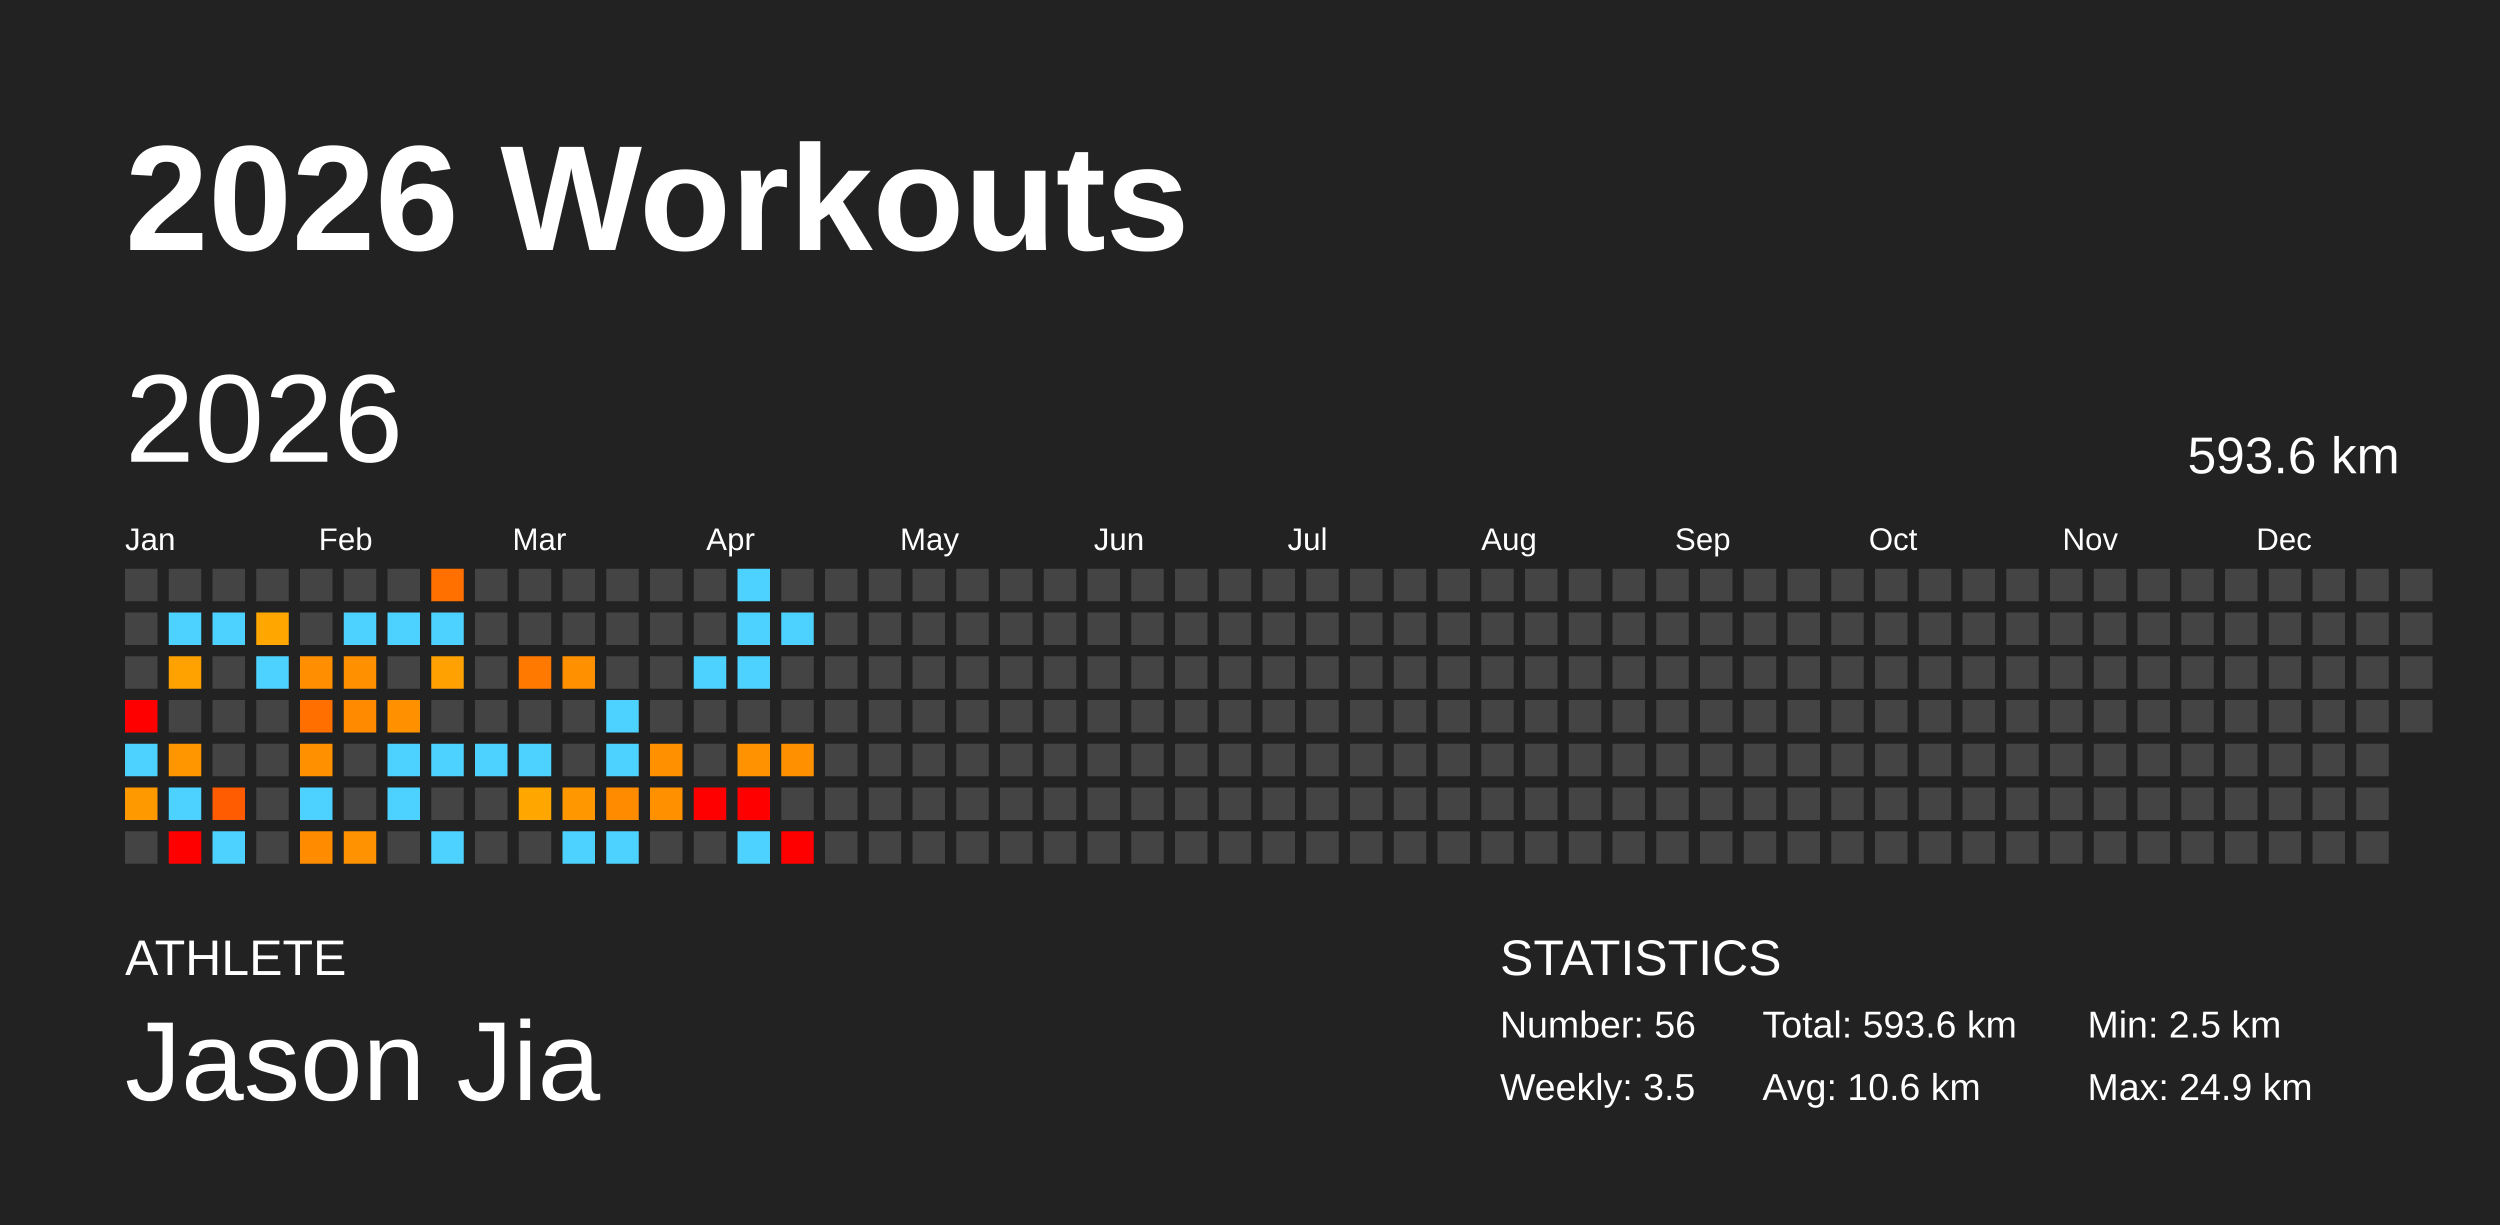
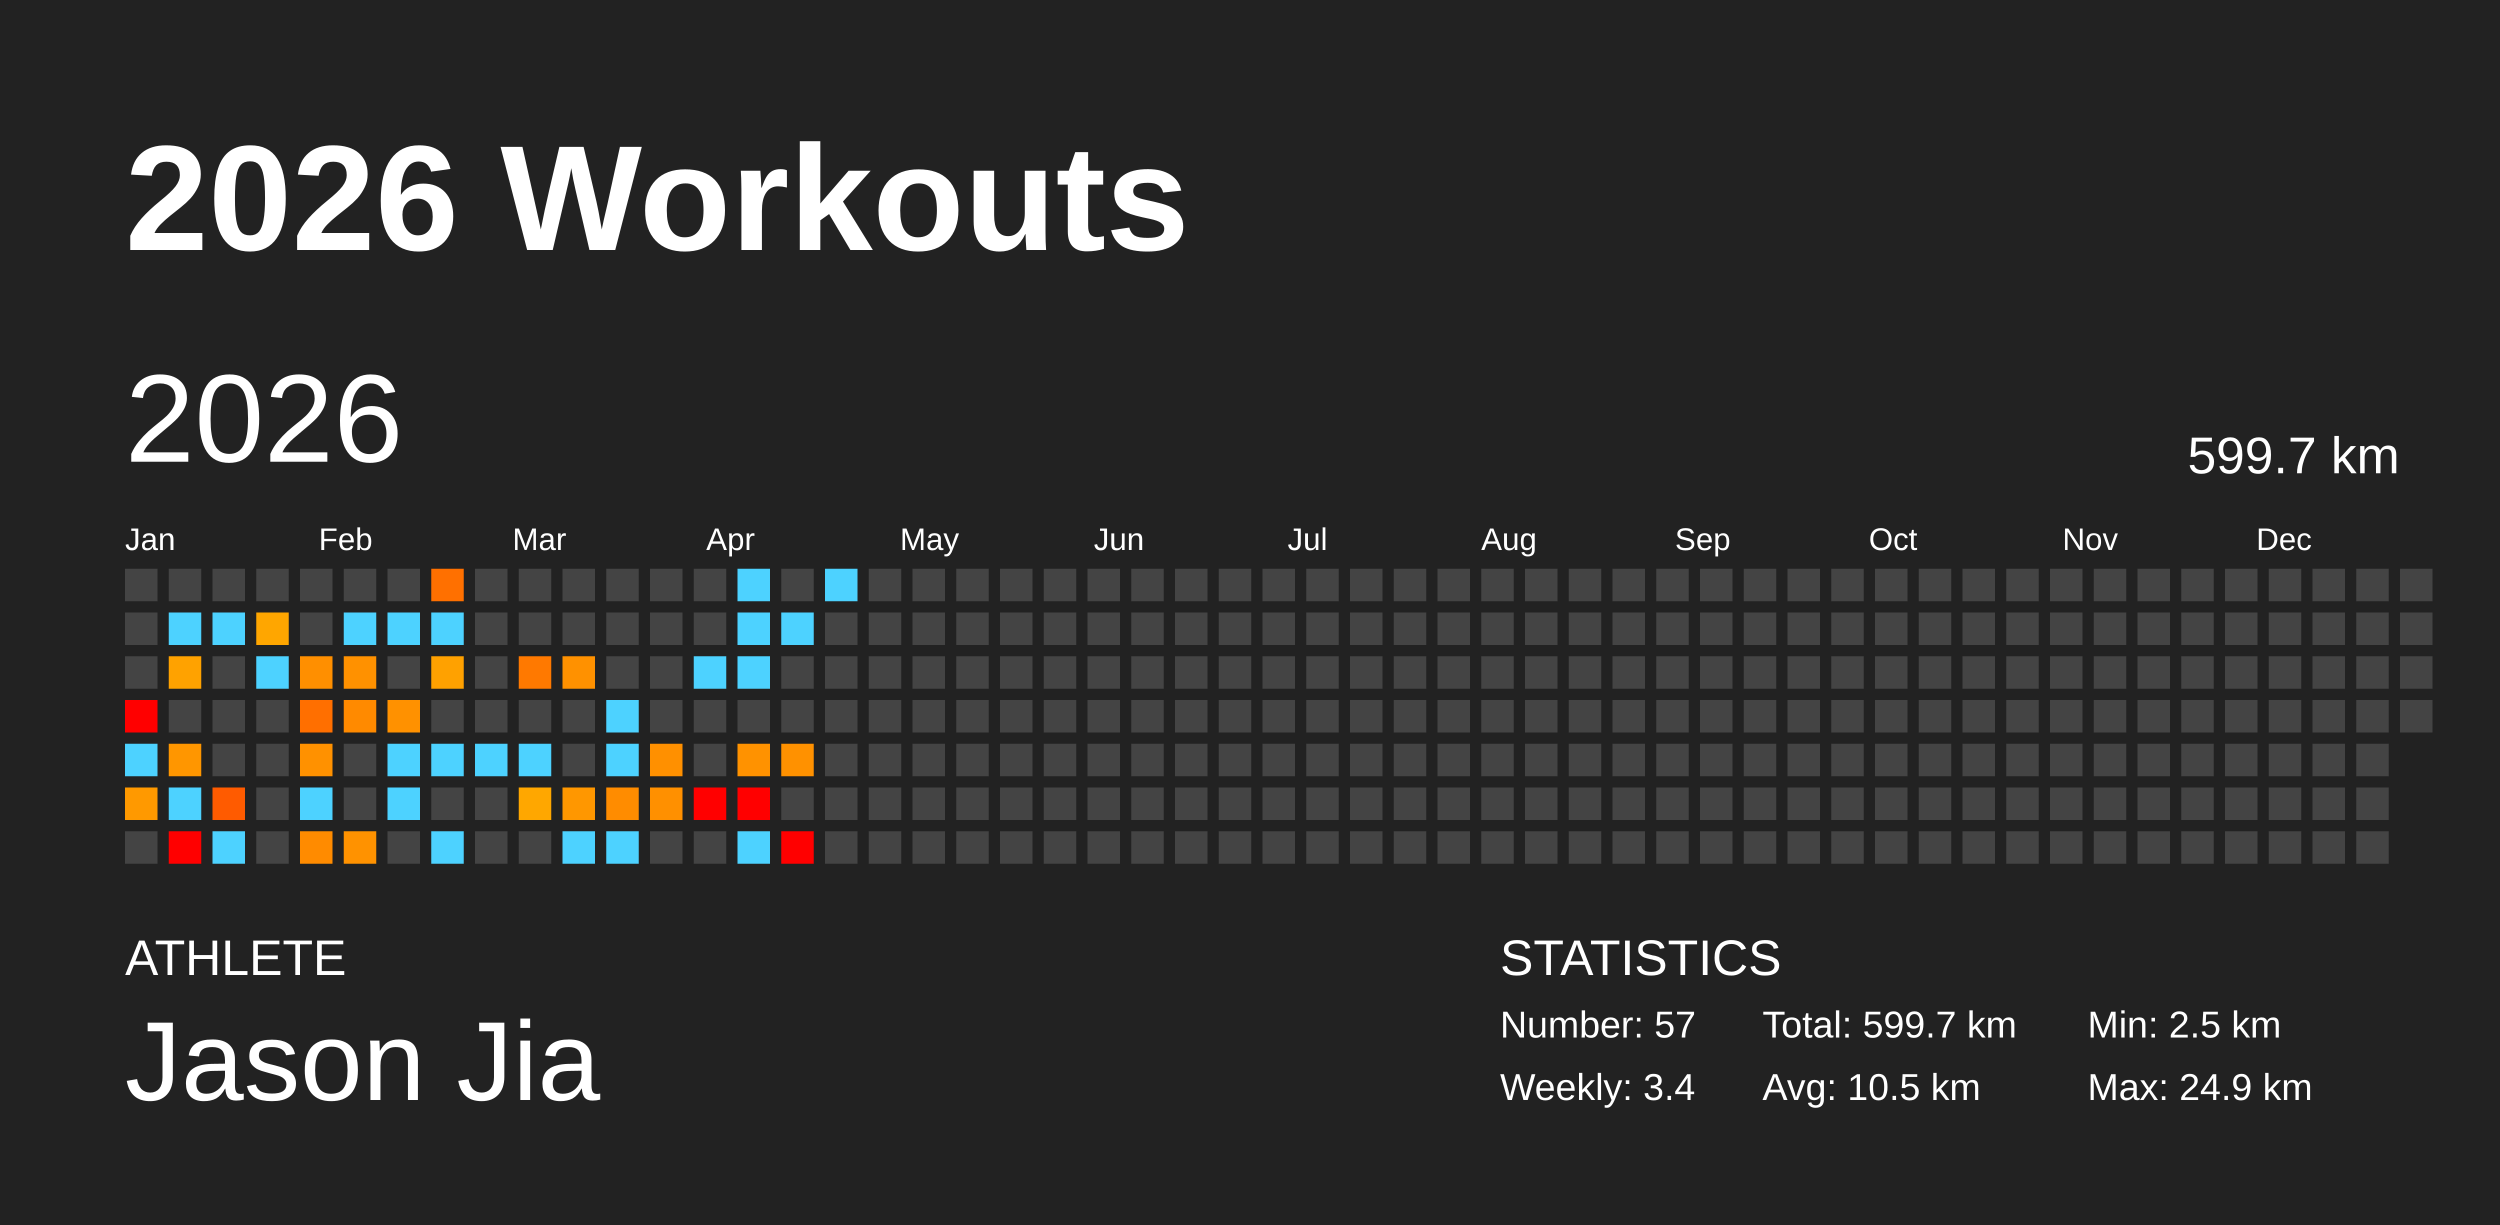
<svg xmlns="http://www.w3.org/2000/svg" baseProfile="full" height="98mm" version="1.1" viewBox="0,0,200,98" width="200mm">
  <defs />
  <rect fill="#222222" height="98" width="200" x="0" y="0" />
  <text fill="#FFFFFF" style="font-size:12px; font-family:Arial; font-weight:bold;" x="10" y="20">2026 Workouts</text>
  <text fill="#FFFFFF" style="font-size:4px; font-family:Arial" x="10" y="78">ATHLETE</text>
  <text fill="#FFFFFF" style="font-size:9px; font-family:Arial" x="10" y="88">Jason Jia</text>
  <text fill="#FFFFFF" style="font-size:4px; font-family:Arial" x="120" y="78">STATISTICS</text>
-   <text fill="#FFFFFF" style="font-size:3px; font-family:Arial" x="120" y="83">Number: 56</text>
-   <text fill="#FFFFFF" style="font-size:3px; font-family:Arial" x="120" y="88">Weekly: 3.5</text>
-   <text fill="#FFFFFF" style="font-size:3px; font-family:Arial" x="141" y="83">Total: 593.6 km</text>
-   <text fill="#FFFFFF" style="font-size:3px; font-family:Arial" x="141" y="88">Avg: 10.6 km</text>
+   <text fill="#FFFFFF" style="font-size:3px; font-family:Arial" x="120" y="83">Number: 57</text>
+   <text fill="#FFFFFF" style="font-size:3px; font-family:Arial" x="120" y="88">Weekly: 3.4</text>
+   <text fill="#FFFFFF" style="font-size:3px; font-family:Arial" x="141" y="83">Total: 599.7 km</text>
+   <text fill="#FFFFFF" style="font-size:3px; font-family:Arial" x="141" y="88">Avg: 10.5 km</text>
  <text fill="#FFFFFF" style="font-size:3px; font-family:Arial" x="167" y="83">Min: 2.5 km</text>
  <text fill="#FFFFFF" style="font-size:3px; font-family:Arial" x="167" y="88">Max: 24.9 km</text>
  <text dominant-baseline="hanging" fill="#FFFFFF" style="font-size:10.0px; font-family:Arial;" x="10" y="30">2026</text>
-   <text dominant-baseline="hanging" fill="#FFFFFF" style="font-size:4.125px; font-family:Arial;" x="175" y="35">593.6 km</text>
+   <text dominant-baseline="hanging" fill="#FFFFFF" style="font-size:4.125px; font-family:Arial;" x="175" y="35">599.7 km</text>
  <text fill="#FFFFFF" style="font-size:2.5px; font-family:Arial" x="10.0" y="44">Jan</text>
  <text fill="#FFFFFF" style="font-size:2.5px; font-family:Arial" x="25.5" y="44">Feb</text>
  <text fill="#FFFFFF" style="font-size:2.5px; font-family:Arial" x="41.0" y="44">Mar</text>
  <text fill="#FFFFFF" style="font-size:2.5px; font-family:Arial" x="56.5" y="44">Apr</text>
  <text fill="#FFFFFF" style="font-size:2.5px; font-family:Arial" x="72.0" y="44">May</text>
  <text fill="#FFFFFF" style="font-size:2.5px; font-family:Arial" x="87.5" y="44">Jun</text>
  <text fill="#FFFFFF" style="font-size:2.5px; font-family:Arial" x="103.0" y="44">Jul</text>
  <text fill="#FFFFFF" style="font-size:2.5px; font-family:Arial" x="118.5" y="44">Aug</text>
  <text fill="#FFFFFF" style="font-size:2.5px; font-family:Arial" x="134.0" y="44">Sep</text>
  <text fill="#FFFFFF" style="font-size:2.5px; font-family:Arial" x="149.5" y="44">Oct</text>
  <text fill="#FFFFFF" style="font-size:2.5px; font-family:Arial" x="165.0" y="44">Nov</text>
  <text fill="#FFFFFF" style="font-size:2.5px; font-family:Arial" x="180.5" y="44">Dec</text>
  <rect fill="#444444" height="2.6" width="2.6" x="10.0" y="45.5" />
  <rect fill="#444444" height="2.6" width="2.6" x="10.0" y="49.0" />
  <rect fill="#444444" height="2.6" width="2.6" x="10.0" y="52.5" />
  <rect fill="red" height="2.6" width="2.6" x="10.0" y="56.0" />
  <rect fill="#4dd2ff" height="2.6" width="2.6" x="10.0" y="59.5" />
  <rect fill="#ff9900" height="2.6" width="2.6" x="10.0" y="63.0" />
  <rect fill="#444444" height="2.6" width="2.6" x="10.0" y="66.5" />
  <rect fill="#444444" height="2.6" width="2.6" x="13.5" y="45.5" />
  <rect fill="#4dd2ff" height="2.6" width="2.6" x="13.5" y="49.0" />
  <rect fill="#ffa200" height="2.6" width="2.6" x="13.5" y="52.5" />
  <rect fill="#444444" height="2.6" width="2.6" x="13.5" y="56.0" />
  <rect fill="#ff9600" height="2.6" width="2.6" x="13.5" y="59.5" />
  <rect fill="#4dd2ff" height="2.6" width="2.6" x="13.5" y="63.0" />
  <rect fill="red" height="2.6" width="2.6" x="13.5" y="66.5" />
  <rect fill="#444444" height="2.6" width="2.6" x="17.0" y="45.5" />
  <rect fill="#4dd2ff" height="2.6" width="2.6" x="17.0" y="49.0" />
  <rect fill="#444444" height="2.6" width="2.6" x="17.0" y="52.5" />
  <rect fill="#444444" height="2.6" width="2.6" x="17.0" y="56.0" />
  <rect fill="#444444" height="2.6" width="2.6" x="17.0" y="59.5" />
  <rect fill="#ff5b00" height="2.6" width="2.6" x="17.0" y="63.0" />
  <rect fill="#4dd2ff" height="2.6" width="2.6" x="17.0" y="66.5" />
  <rect fill="#444444" height="2.6" width="2.6" x="20.5" y="45.5" />
  <rect fill="#ffa600" height="2.6" width="2.6" x="20.5" y="49.0" />
  <rect fill="#4dd2ff" height="2.6" width="2.6" x="20.5" y="52.5" />
  <rect fill="#444444" height="2.6" width="2.6" x="20.5" y="56.0" />
  <rect fill="#444444" height="2.6" width="2.6" x="20.5" y="59.5" />
  <rect fill="#444444" height="2.6" width="2.6" x="20.5" y="63.0" />
  <rect fill="#444444" height="2.6" width="2.6" x="20.5" y="66.5" />
  <rect fill="#444444" height="2.6" width="2.6" x="24.0" y="45.5" />
  <rect fill="#444444" height="2.6" width="2.6" x="24.0" y="49.0" />
  <rect fill="#ff8f00" height="2.6" width="2.6" x="24.0" y="52.5" />
  <rect fill="#ff6f00" height="2.6" width="2.6" x="24.0" y="56.0" />
  <rect fill="#ff9100" height="2.6" width="2.6" x="24.0" y="59.5" />
  <rect fill="#4dd2ff" height="2.6" width="2.6" x="24.0" y="63.0" />
  <rect fill="#ff8b00" height="2.6" width="2.6" x="24.0" y="66.5" />
  <rect fill="#444444" height="2.6" width="2.6" x="27.5" y="45.5" />
  <rect fill="#4dd2ff" height="2.6" width="2.6" x="27.5" y="49.0" />
  <rect fill="#ff9100" height="2.6" width="2.6" x="27.5" y="52.5" />
  <rect fill="#ff8a00" height="2.6" width="2.6" x="27.5" y="56.0" />
  <rect fill="#444444" height="2.6" width="2.6" x="27.5" y="59.5" />
  <rect fill="#444444" height="2.6" width="2.6" x="27.5" y="63.0" />
  <rect fill="#ff9200" height="2.6" width="2.6" x="27.5" y="66.5" />
  <rect fill="#444444" height="2.6" width="2.6" x="31.0" y="45.5" />
  <rect fill="#4dd2ff" height="2.6" width="2.6" x="31.0" y="49.0" />
  <rect fill="#444444" height="2.6" width="2.6" x="31.0" y="52.5" />
  <rect fill="#ff9100" height="2.6" width="2.6" x="31.0" y="56.0" />
  <rect fill="#4dd2ff" height="2.6" width="2.6" x="31.0" y="59.5" />
  <rect fill="#4dd2ff" height="2.6" width="2.6" x="31.0" y="63.0" />
  <rect fill="#444444" height="2.6" width="2.6" x="31.0" y="66.5" />
  <rect fill="#ff7000" height="2.6" width="2.6" x="34.5" y="45.5" />
  <rect fill="#4dd2ff" height="2.6" width="2.6" x="34.5" y="49.0" />
  <rect fill="#ffa100" height="2.6" width="2.6" x="34.5" y="52.5" />
  <rect fill="#444444" height="2.6" width="2.6" x="34.5" y="56.0" />
  <rect fill="#4dd2ff" height="2.6" width="2.6" x="34.5" y="59.5" />
  <rect fill="#444444" height="2.6" width="2.6" x="34.5" y="63.0" />
  <rect fill="#4dd2ff" height="2.6" width="2.6" x="34.5" y="66.5" />
  <rect fill="#444444" height="2.6" width="2.6" x="38.0" y="45.5" />
  <rect fill="#444444" height="2.6" width="2.6" x="38.0" y="49.0" />
  <rect fill="#444444" height="2.6" width="2.6" x="38.0" y="52.5" />
  <rect fill="#444444" height="2.6" width="2.6" x="38.0" y="56.0" />
  <rect fill="#4dd2ff" height="2.6" width="2.6" x="38.0" y="59.5" />
  <rect fill="#444444" height="2.6" width="2.6" x="38.0" y="63.0" />
  <rect fill="#444444" height="2.6" width="2.6" x="38.0" y="66.5" />
  <rect fill="#444444" height="2.6" width="2.6" x="41.5" y="45.5" />
  <rect fill="#444444" height="2.6" width="2.6" x="41.5" y="49.0" />
  <rect fill="#ff7900" height="2.6" width="2.6" x="41.5" y="52.5" />
  <rect fill="#444444" height="2.6" width="2.6" x="41.5" y="56.0" />
  <rect fill="#4dd2ff" height="2.6" width="2.6" x="41.5" y="59.5" />
  <rect fill="#ffa700" height="2.6" width="2.6" x="41.5" y="63.0" />
  <rect fill="#444444" height="2.6" width="2.6" x="41.5" y="66.5" />
  <rect fill="#444444" height="2.6" width="2.6" x="45.0" y="45.5" />
  <rect fill="#444444" height="2.6" width="2.6" x="45.0" y="49.0" />
  <rect fill="#ff9100" height="2.6" width="2.6" x="45.0" y="52.5" />
  <rect fill="#444444" height="2.6" width="2.6" x="45.0" y="56.0" />
  <rect fill="#444444" height="2.6" width="2.6" x="45.0" y="59.5" />
  <rect fill="#ff9700" height="2.6" width="2.6" x="45.0" y="63.0" />
  <rect fill="#4dd2ff" height="2.6" width="2.6" x="45.0" y="66.5" />
  <rect fill="#444444" height="2.6" width="2.6" x="48.5" y="45.5" />
  <rect fill="#444444" height="2.6" width="2.6" x="48.5" y="49.0" />
  <rect fill="#444444" height="2.6" width="2.6" x="48.5" y="52.5" />
  <rect fill="#4dd2ff" height="2.6" width="2.6" x="48.5" y="56.0" />
  <rect fill="#4dd2ff" height="2.6" width="2.6" x="48.5" y="59.5" />
  <rect fill="#ff8c00" height="2.6" width="2.6" x="48.5" y="63.0" />
  <rect fill="#4dd2ff" height="2.6" width="2.6" x="48.5" y="66.5" />
  <rect fill="#444444" height="2.6" width="2.6" x="52.0" y="45.5" />
  <rect fill="#444444" height="2.6" width="2.6" x="52.0" y="49.0" />
  <rect fill="#444444" height="2.6" width="2.6" x="52.0" y="52.5" />
  <rect fill="#444444" height="2.6" width="2.6" x="52.0" y="56.0" />
  <rect fill="#ff9000" height="2.6" width="2.6" x="52.0" y="59.5" />
  <rect fill="#ff9000" height="2.6" width="2.6" x="52.0" y="63.0" />
  <rect fill="#444444" height="2.6" width="2.6" x="52.0" y="66.5" />
  <rect fill="#444444" height="2.6" width="2.6" x="55.5" y="45.5" />
  <rect fill="#444444" height="2.6" width="2.6" x="55.5" y="49.0" />
  <rect fill="#4dd2ff" height="2.6" width="2.6" x="55.5" y="52.5" />
  <rect fill="#444444" height="2.6" width="2.6" x="55.5" y="56.0" />
  <rect fill="#444444" height="2.6" width="2.6" x="55.5" y="59.5" />
  <rect fill="red" height="2.6" width="2.6" x="55.5" y="63.0" />
  <rect fill="#444444" height="2.6" width="2.6" x="55.5" y="66.5" />
  <rect fill="#4dd2ff" height="2.6" width="2.6" x="59.0" y="45.5" />
  <rect fill="#4dd2ff" height="2.6" width="2.6" x="59.0" y="49.0" />
  <rect fill="#4dd2ff" height="2.6" width="2.6" x="59.0" y="52.5" />
  <rect fill="#444444" height="2.6" width="2.6" x="59.0" y="56.0" />
  <rect fill="#ff9200" height="2.6" width="2.6" x="59.0" y="59.5" />
  <rect fill="red" height="2.6" width="2.6" x="59.0" y="63.0" />
  <rect fill="#4dd2ff" height="2.6" width="2.6" x="59.0" y="66.5" />
  <rect fill="#444444" height="2.6" width="2.6" x="62.5" y="45.5" />
  <rect fill="#4dd2ff" height="2.6" width="2.6" x="62.5" y="49.0" />
  <rect fill="#444444" height="2.6" width="2.6" x="62.5" y="52.5" />
  <rect fill="#444444" height="2.6" width="2.6" x="62.5" y="56.0" />
  <rect fill="#ff9100" height="2.6" width="2.6" x="62.5" y="59.5" />
  <rect fill="#444444" height="2.6" width="2.6" x="62.5" y="63.0" />
  <rect fill="red" height="2.6" width="2.6" x="62.5" y="66.5" />
-   <rect fill="#444444" height="2.6" width="2.6" x="66.0" y="45.5" />
+   <rect fill="#4dd2ff" height="2.6" width="2.6" x="66.0" y="45.5" />
  <rect fill="#444444" height="2.6" width="2.6" x="66.0" y="49.0" />
  <rect fill="#444444" height="2.6" width="2.6" x="66.0" y="52.5" />
  <rect fill="#444444" height="2.6" width="2.6" x="66.0" y="56.0" />
  <rect fill="#444444" height="2.6" width="2.6" x="66.0" y="59.5" />
  <rect fill="#444444" height="2.6" width="2.6" x="66.0" y="63.0" />
  <rect fill="#444444" height="2.6" width="2.6" x="66.0" y="66.5" />
  <rect fill="#444444" height="2.6" width="2.6" x="69.5" y="45.5" />
  <rect fill="#444444" height="2.6" width="2.6" x="69.5" y="49.0" />
  <rect fill="#444444" height="2.6" width="2.6" x="69.5" y="52.5" />
  <rect fill="#444444" height="2.6" width="2.6" x="69.5" y="56.0" />
  <rect fill="#444444" height="2.6" width="2.6" x="69.5" y="59.5" />
  <rect fill="#444444" height="2.6" width="2.6" x="69.5" y="63.0" />
  <rect fill="#444444" height="2.6" width="2.6" x="69.5" y="66.5" />
  <rect fill="#444444" height="2.6" width="2.6" x="73.0" y="45.5" />
  <rect fill="#444444" height="2.6" width="2.6" x="73.0" y="49.0" />
  <rect fill="#444444" height="2.6" width="2.6" x="73.0" y="52.5" />
  <rect fill="#444444" height="2.6" width="2.6" x="73.0" y="56.0" />
  <rect fill="#444444" height="2.6" width="2.6" x="73.0" y="59.5" />
  <rect fill="#444444" height="2.6" width="2.6" x="73.0" y="63.0" />
  <rect fill="#444444" height="2.6" width="2.6" x="73.0" y="66.5" />
  <rect fill="#444444" height="2.6" width="2.6" x="76.5" y="45.5" />
  <rect fill="#444444" height="2.6" width="2.6" x="76.5" y="49.0" />
  <rect fill="#444444" height="2.6" width="2.6" x="76.5" y="52.5" />
  <rect fill="#444444" height="2.6" width="2.6" x="76.5" y="56.0" />
  <rect fill="#444444" height="2.6" width="2.6" x="76.5" y="59.5" />
  <rect fill="#444444" height="2.6" width="2.6" x="76.5" y="63.0" />
  <rect fill="#444444" height="2.6" width="2.6" x="76.5" y="66.5" />
  <rect fill="#444444" height="2.6" width="2.6" x="80.0" y="45.5" />
  <rect fill="#444444" height="2.6" width="2.6" x="80.0" y="49.0" />
  <rect fill="#444444" height="2.6" width="2.6" x="80.0" y="52.5" />
  <rect fill="#444444" height="2.6" width="2.6" x="80.0" y="56.0" />
  <rect fill="#444444" height="2.6" width="2.6" x="80.0" y="59.5" />
  <rect fill="#444444" height="2.6" width="2.6" x="80.0" y="63.0" />
  <rect fill="#444444" height="2.6" width="2.6" x="80.0" y="66.5" />
  <rect fill="#444444" height="2.6" width="2.6" x="83.5" y="45.5" />
  <rect fill="#444444" height="2.6" width="2.6" x="83.5" y="49.0" />
  <rect fill="#444444" height="2.6" width="2.6" x="83.5" y="52.5" />
  <rect fill="#444444" height="2.6" width="2.6" x="83.5" y="56.0" />
  <rect fill="#444444" height="2.6" width="2.6" x="83.5" y="59.5" />
  <rect fill="#444444" height="2.6" width="2.6" x="83.5" y="63.0" />
  <rect fill="#444444" height="2.6" width="2.6" x="83.5" y="66.5" />
  <rect fill="#444444" height="2.6" width="2.6" x="87.0" y="45.5" />
  <rect fill="#444444" height="2.6" width="2.6" x="87.0" y="49.0" />
  <rect fill="#444444" height="2.6" width="2.6" x="87.0" y="52.5" />
  <rect fill="#444444" height="2.6" width="2.6" x="87.0" y="56.0" />
  <rect fill="#444444" height="2.6" width="2.6" x="87.0" y="59.5" />
  <rect fill="#444444" height="2.6" width="2.6" x="87.0" y="63.0" />
  <rect fill="#444444" height="2.6" width="2.6" x="87.0" y="66.5" />
  <rect fill="#444444" height="2.6" width="2.6" x="90.5" y="45.5" />
  <rect fill="#444444" height="2.6" width="2.6" x="90.5" y="49.0" />
  <rect fill="#444444" height="2.6" width="2.6" x="90.5" y="52.5" />
  <rect fill="#444444" height="2.6" width="2.6" x="90.5" y="56.0" />
  <rect fill="#444444" height="2.6" width="2.6" x="90.5" y="59.5" />
  <rect fill="#444444" height="2.6" width="2.6" x="90.5" y="63.0" />
  <rect fill="#444444" height="2.6" width="2.6" x="90.5" y="66.5" />
  <rect fill="#444444" height="2.6" width="2.6" x="94.0" y="45.5" />
  <rect fill="#444444" height="2.6" width="2.6" x="94.0" y="49.0" />
  <rect fill="#444444" height="2.6" width="2.6" x="94.0" y="52.5" />
  <rect fill="#444444" height="2.6" width="2.6" x="94.0" y="56.0" />
  <rect fill="#444444" height="2.6" width="2.6" x="94.0" y="59.5" />
  <rect fill="#444444" height="2.6" width="2.6" x="94.0" y="63.0" />
  <rect fill="#444444" height="2.6" width="2.6" x="94.0" y="66.5" />
  <rect fill="#444444" height="2.6" width="2.6" x="97.5" y="45.5" />
  <rect fill="#444444" height="2.6" width="2.6" x="97.5" y="49.0" />
  <rect fill="#444444" height="2.6" width="2.6" x="97.5" y="52.5" />
  <rect fill="#444444" height="2.6" width="2.6" x="97.5" y="56.0" />
  <rect fill="#444444" height="2.6" width="2.6" x="97.5" y="59.5" />
  <rect fill="#444444" height="2.6" width="2.6" x="97.5" y="63.0" />
  <rect fill="#444444" height="2.6" width="2.6" x="97.5" y="66.5" />
  <rect fill="#444444" height="2.6" width="2.6" x="101.0" y="45.5" />
  <rect fill="#444444" height="2.6" width="2.6" x="101.0" y="49.0" />
  <rect fill="#444444" height="2.6" width="2.6" x="101.0" y="52.5" />
  <rect fill="#444444" height="2.6" width="2.6" x="101.0" y="56.0" />
  <rect fill="#444444" height="2.6" width="2.6" x="101.0" y="59.5" />
  <rect fill="#444444" height="2.6" width="2.6" x="101.0" y="63.0" />
  <rect fill="#444444" height="2.6" width="2.6" x="101.0" y="66.5" />
  <rect fill="#444444" height="2.6" width="2.6" x="104.5" y="45.5" />
  <rect fill="#444444" height="2.6" width="2.6" x="104.5" y="49.0" />
  <rect fill="#444444" height="2.6" width="2.6" x="104.5" y="52.5" />
  <rect fill="#444444" height="2.6" width="2.6" x="104.5" y="56.0" />
  <rect fill="#444444" height="2.6" width="2.6" x="104.5" y="59.5" />
  <rect fill="#444444" height="2.6" width="2.6" x="104.5" y="63.0" />
  <rect fill="#444444" height="2.6" width="2.6" x="104.5" y="66.5" />
  <rect fill="#444444" height="2.6" width="2.6" x="108.0" y="45.5" />
  <rect fill="#444444" height="2.6" width="2.6" x="108.0" y="49.0" />
  <rect fill="#444444" height="2.6" width="2.6" x="108.0" y="52.5" />
  <rect fill="#444444" height="2.6" width="2.6" x="108.0" y="56.0" />
  <rect fill="#444444" height="2.6" width="2.6" x="108.0" y="59.5" />
  <rect fill="#444444" height="2.6" width="2.6" x="108.0" y="63.0" />
  <rect fill="#444444" height="2.6" width="2.6" x="108.0" y="66.5" />
  <rect fill="#444444" height="2.6" width="2.6" x="111.5" y="45.5" />
  <rect fill="#444444" height="2.6" width="2.6" x="111.5" y="49.0" />
  <rect fill="#444444" height="2.6" width="2.6" x="111.5" y="52.5" />
  <rect fill="#444444" height="2.6" width="2.6" x="111.5" y="56.0" />
  <rect fill="#444444" height="2.6" width="2.6" x="111.5" y="59.5" />
  <rect fill="#444444" height="2.6" width="2.6" x="111.5" y="63.0" />
  <rect fill="#444444" height="2.6" width="2.6" x="111.5" y="66.5" />
  <rect fill="#444444" height="2.6" width="2.6" x="115.0" y="45.5" />
  <rect fill="#444444" height="2.6" width="2.6" x="115.0" y="49.0" />
  <rect fill="#444444" height="2.6" width="2.6" x="115.0" y="52.5" />
  <rect fill="#444444" height="2.6" width="2.6" x="115.0" y="56.0" />
  <rect fill="#444444" height="2.6" width="2.6" x="115.0" y="59.5" />
  <rect fill="#444444" height="2.6" width="2.6" x="115.0" y="63.0" />
  <rect fill="#444444" height="2.6" width="2.6" x="115.0" y="66.5" />
  <rect fill="#444444" height="2.6" width="2.6" x="118.5" y="45.5" />
  <rect fill="#444444" height="2.6" width="2.6" x="118.5" y="49.0" />
  <rect fill="#444444" height="2.6" width="2.6" x="118.5" y="52.5" />
  <rect fill="#444444" height="2.6" width="2.6" x="118.5" y="56.0" />
  <rect fill="#444444" height="2.6" width="2.6" x="118.5" y="59.5" />
  <rect fill="#444444" height="2.6" width="2.6" x="118.5" y="63.0" />
  <rect fill="#444444" height="2.6" width="2.6" x="118.5" y="66.5" />
  <rect fill="#444444" height="2.6" width="2.6" x="122.0" y="45.5" />
  <rect fill="#444444" height="2.6" width="2.6" x="122.0" y="49.0" />
  <rect fill="#444444" height="2.6" width="2.6" x="122.0" y="52.5" />
  <rect fill="#444444" height="2.6" width="2.6" x="122.0" y="56.0" />
  <rect fill="#444444" height="2.6" width="2.6" x="122.0" y="59.5" />
  <rect fill="#444444" height="2.6" width="2.6" x="122.0" y="63.0" />
  <rect fill="#444444" height="2.6" width="2.6" x="122.0" y="66.5" />
  <rect fill="#444444" height="2.6" width="2.6" x="125.5" y="45.5" />
  <rect fill="#444444" height="2.6" width="2.6" x="125.5" y="49.0" />
  <rect fill="#444444" height="2.6" width="2.6" x="125.5" y="52.5" />
  <rect fill="#444444" height="2.6" width="2.6" x="125.5" y="56.0" />
  <rect fill="#444444" height="2.6" width="2.6" x="125.5" y="59.5" />
  <rect fill="#444444" height="2.6" width="2.6" x="125.5" y="63.0" />
  <rect fill="#444444" height="2.6" width="2.6" x="125.5" y="66.5" />
  <rect fill="#444444" height="2.6" width="2.6" x="129.0" y="45.5" />
  <rect fill="#444444" height="2.6" width="2.6" x="129.0" y="49.0" />
  <rect fill="#444444" height="2.6" width="2.6" x="129.0" y="52.5" />
  <rect fill="#444444" height="2.6" width="2.6" x="129.0" y="56.0" />
  <rect fill="#444444" height="2.6" width="2.6" x="129.0" y="59.5" />
  <rect fill="#444444" height="2.6" width="2.6" x="129.0" y="63.0" />
  <rect fill="#444444" height="2.6" width="2.6" x="129.0" y="66.5" />
  <rect fill="#444444" height="2.6" width="2.6" x="132.5" y="45.5" />
  <rect fill="#444444" height="2.6" width="2.6" x="132.5" y="49.0" />
  <rect fill="#444444" height="2.6" width="2.6" x="132.5" y="52.5" />
  <rect fill="#444444" height="2.6" width="2.6" x="132.5" y="56.0" />
  <rect fill="#444444" height="2.6" width="2.6" x="132.5" y="59.5" />
  <rect fill="#444444" height="2.6" width="2.6" x="132.5" y="63.0" />
  <rect fill="#444444" height="2.6" width="2.6" x="132.5" y="66.5" />
  <rect fill="#444444" height="2.6" width="2.6" x="136.0" y="45.5" />
  <rect fill="#444444" height="2.6" width="2.6" x="136.0" y="49.0" />
  <rect fill="#444444" height="2.6" width="2.6" x="136.0" y="52.5" />
  <rect fill="#444444" height="2.6" width="2.6" x="136.0" y="56.0" />
  <rect fill="#444444" height="2.6" width="2.6" x="136.0" y="59.5" />
  <rect fill="#444444" height="2.6" width="2.6" x="136.0" y="63.0" />
  <rect fill="#444444" height="2.6" width="2.6" x="136.0" y="66.5" />
  <rect fill="#444444" height="2.6" width="2.6" x="139.5" y="45.5" />
  <rect fill="#444444" height="2.6" width="2.6" x="139.5" y="49.0" />
  <rect fill="#444444" height="2.6" width="2.6" x="139.5" y="52.5" />
  <rect fill="#444444" height="2.6" width="2.6" x="139.5" y="56.0" />
  <rect fill="#444444" height="2.6" width="2.6" x="139.5" y="59.5" />
  <rect fill="#444444" height="2.6" width="2.6" x="139.5" y="63.0" />
  <rect fill="#444444" height="2.6" width="2.6" x="139.5" y="66.5" />
  <rect fill="#444444" height="2.6" width="2.6" x="143.0" y="45.5" />
  <rect fill="#444444" height="2.6" width="2.6" x="143.0" y="49.0" />
  <rect fill="#444444" height="2.6" width="2.6" x="143.0" y="52.5" />
  <rect fill="#444444" height="2.6" width="2.6" x="143.0" y="56.0" />
  <rect fill="#444444" height="2.6" width="2.6" x="143.0" y="59.5" />
  <rect fill="#444444" height="2.6" width="2.6" x="143.0" y="63.0" />
  <rect fill="#444444" height="2.6" width="2.6" x="143.0" y="66.5" />
  <rect fill="#444444" height="2.6" width="2.6" x="146.5" y="45.5" />
  <rect fill="#444444" height="2.6" width="2.6" x="146.5" y="49.0" />
  <rect fill="#444444" height="2.6" width="2.6" x="146.5" y="52.5" />
  <rect fill="#444444" height="2.6" width="2.6" x="146.5" y="56.0" />
  <rect fill="#444444" height="2.6" width="2.6" x="146.5" y="59.5" />
  <rect fill="#444444" height="2.6" width="2.6" x="146.5" y="63.0" />
  <rect fill="#444444" height="2.6" width="2.6" x="146.5" y="66.5" />
  <rect fill="#444444" height="2.6" width="2.6" x="150.0" y="45.5" />
  <rect fill="#444444" height="2.6" width="2.6" x="150.0" y="49.0" />
  <rect fill="#444444" height="2.6" width="2.6" x="150.0" y="52.5" />
  <rect fill="#444444" height="2.6" width="2.6" x="150.0" y="56.0" />
  <rect fill="#444444" height="2.6" width="2.6" x="150.0" y="59.5" />
  <rect fill="#444444" height="2.6" width="2.6" x="150.0" y="63.0" />
  <rect fill="#444444" height="2.6" width="2.6" x="150.0" y="66.5" />
  <rect fill="#444444" height="2.6" width="2.6" x="153.5" y="45.5" />
  <rect fill="#444444" height="2.6" width="2.6" x="153.5" y="49.0" />
  <rect fill="#444444" height="2.6" width="2.6" x="153.5" y="52.5" />
  <rect fill="#444444" height="2.6" width="2.6" x="153.5" y="56.0" />
  <rect fill="#444444" height="2.6" width="2.6" x="153.5" y="59.5" />
  <rect fill="#444444" height="2.6" width="2.6" x="153.5" y="63.0" />
  <rect fill="#444444" height="2.6" width="2.6" x="153.5" y="66.5" />
  <rect fill="#444444" height="2.6" width="2.6" x="157.0" y="45.5" />
  <rect fill="#444444" height="2.6" width="2.6" x="157.0" y="49.0" />
  <rect fill="#444444" height="2.6" width="2.6" x="157.0" y="52.5" />
  <rect fill="#444444" height="2.6" width="2.6" x="157.0" y="56.0" />
  <rect fill="#444444" height="2.6" width="2.6" x="157.0" y="59.5" />
  <rect fill="#444444" height="2.6" width="2.6" x="157.0" y="63.0" />
  <rect fill="#444444" height="2.6" width="2.6" x="157.0" y="66.5" />
  <rect fill="#444444" height="2.6" width="2.6" x="160.5" y="45.5" />
  <rect fill="#444444" height="2.6" width="2.6" x="160.5" y="49.0" />
  <rect fill="#444444" height="2.6" width="2.6" x="160.5" y="52.5" />
  <rect fill="#444444" height="2.6" width="2.6" x="160.5" y="56.0" />
  <rect fill="#444444" height="2.6" width="2.6" x="160.5" y="59.5" />
  <rect fill="#444444" height="2.6" width="2.6" x="160.5" y="63.0" />
  <rect fill="#444444" height="2.6" width="2.6" x="160.5" y="66.5" />
  <rect fill="#444444" height="2.6" width="2.6" x="164.0" y="45.5" />
  <rect fill="#444444" height="2.6" width="2.6" x="164.0" y="49.0" />
  <rect fill="#444444" height="2.6" width="2.6" x="164.0" y="52.5" />
  <rect fill="#444444" height="2.6" width="2.6" x="164.0" y="56.0" />
  <rect fill="#444444" height="2.6" width="2.6" x="164.0" y="59.5" />
  <rect fill="#444444" height="2.6" width="2.6" x="164.0" y="63.0" />
  <rect fill="#444444" height="2.6" width="2.6" x="164.0" y="66.5" />
  <rect fill="#444444" height="2.6" width="2.6" x="167.5" y="45.5" />
  <rect fill="#444444" height="2.6" width="2.6" x="167.5" y="49.0" />
  <rect fill="#444444" height="2.6" width="2.6" x="167.5" y="52.5" />
  <rect fill="#444444" height="2.6" width="2.6" x="167.5" y="56.0" />
  <rect fill="#444444" height="2.6" width="2.6" x="167.5" y="59.5" />
  <rect fill="#444444" height="2.6" width="2.6" x="167.5" y="63.0" />
  <rect fill="#444444" height="2.6" width="2.6" x="167.5" y="66.5" />
  <rect fill="#444444" height="2.6" width="2.6" x="171.0" y="45.5" />
  <rect fill="#444444" height="2.6" width="2.6" x="171.0" y="49.0" />
  <rect fill="#444444" height="2.6" width="2.6" x="171.0" y="52.5" />
  <rect fill="#444444" height="2.6" width="2.6" x="171.0" y="56.0" />
  <rect fill="#444444" height="2.6" width="2.6" x="171.0" y="59.5" />
  <rect fill="#444444" height="2.6" width="2.6" x="171.0" y="63.0" />
  <rect fill="#444444" height="2.6" width="2.6" x="171.0" y="66.5" />
  <rect fill="#444444" height="2.6" width="2.6" x="174.5" y="45.5" />
  <rect fill="#444444" height="2.6" width="2.6" x="174.5" y="49.0" />
  <rect fill="#444444" height="2.6" width="2.6" x="174.5" y="52.5" />
  <rect fill="#444444" height="2.6" width="2.6" x="174.5" y="56.0" />
  <rect fill="#444444" height="2.6" width="2.6" x="174.5" y="59.5" />
  <rect fill="#444444" height="2.6" width="2.6" x="174.5" y="63.0" />
  <rect fill="#444444" height="2.6" width="2.6" x="174.5" y="66.5" />
  <rect fill="#444444" height="2.6" width="2.6" x="178.0" y="45.5" />
  <rect fill="#444444" height="2.6" width="2.6" x="178.0" y="49.0" />
  <rect fill="#444444" height="2.6" width="2.6" x="178.0" y="52.5" />
  <rect fill="#444444" height="2.6" width="2.6" x="178.0" y="56.0" />
  <rect fill="#444444" height="2.6" width="2.6" x="178.0" y="59.5" />
  <rect fill="#444444" height="2.6" width="2.6" x="178.0" y="63.0" />
  <rect fill="#444444" height="2.6" width="2.6" x="178.0" y="66.5" />
  <rect fill="#444444" height="2.6" width="2.6" x="181.5" y="45.5" />
  <rect fill="#444444" height="2.6" width="2.6" x="181.5" y="49.0" />
  <rect fill="#444444" height="2.6" width="2.6" x="181.5" y="52.5" />
  <rect fill="#444444" height="2.6" width="2.6" x="181.5" y="56.0" />
  <rect fill="#444444" height="2.6" width="2.6" x="181.5" y="59.5" />
  <rect fill="#444444" height="2.6" width="2.6" x="181.5" y="63.0" />
  <rect fill="#444444" height="2.6" width="2.6" x="181.5" y="66.5" />
  <rect fill="#444444" height="2.6" width="2.6" x="185.0" y="45.5" />
  <rect fill="#444444" height="2.6" width="2.6" x="185.0" y="49.0" />
  <rect fill="#444444" height="2.6" width="2.6" x="185.0" y="52.5" />
  <rect fill="#444444" height="2.6" width="2.6" x="185.0" y="56.0" />
  <rect fill="#444444" height="2.6" width="2.6" x="185.0" y="59.5" />
  <rect fill="#444444" height="2.6" width="2.6" x="185.0" y="63.0" />
  <rect fill="#444444" height="2.6" width="2.6" x="185.0" y="66.5" />
  <rect fill="#444444" height="2.6" width="2.6" x="188.5" y="45.5" />
  <rect fill="#444444" height="2.6" width="2.6" x="188.5" y="49.0" />
  <rect fill="#444444" height="2.6" width="2.6" x="188.5" y="52.5" />
  <rect fill="#444444" height="2.6" width="2.6" x="188.5" y="56.0" />
  <rect fill="#444444" height="2.6" width="2.6" x="188.5" y="59.5" />
  <rect fill="#444444" height="2.6" width="2.6" x="188.5" y="63.0" />
  <rect fill="#444444" height="2.6" width="2.6" x="188.5" y="66.5" />
  <rect fill="#444444" height="2.6" width="2.6" x="192.0" y="45.5" />
  <rect fill="#444444" height="2.6" width="2.6" x="192.0" y="49.0" />
  <rect fill="#444444" height="2.6" width="2.6" x="192.0" y="52.5" />
  <rect fill="#444444" height="2.6" width="2.6" x="192.0" y="56.0" />
</svg>
